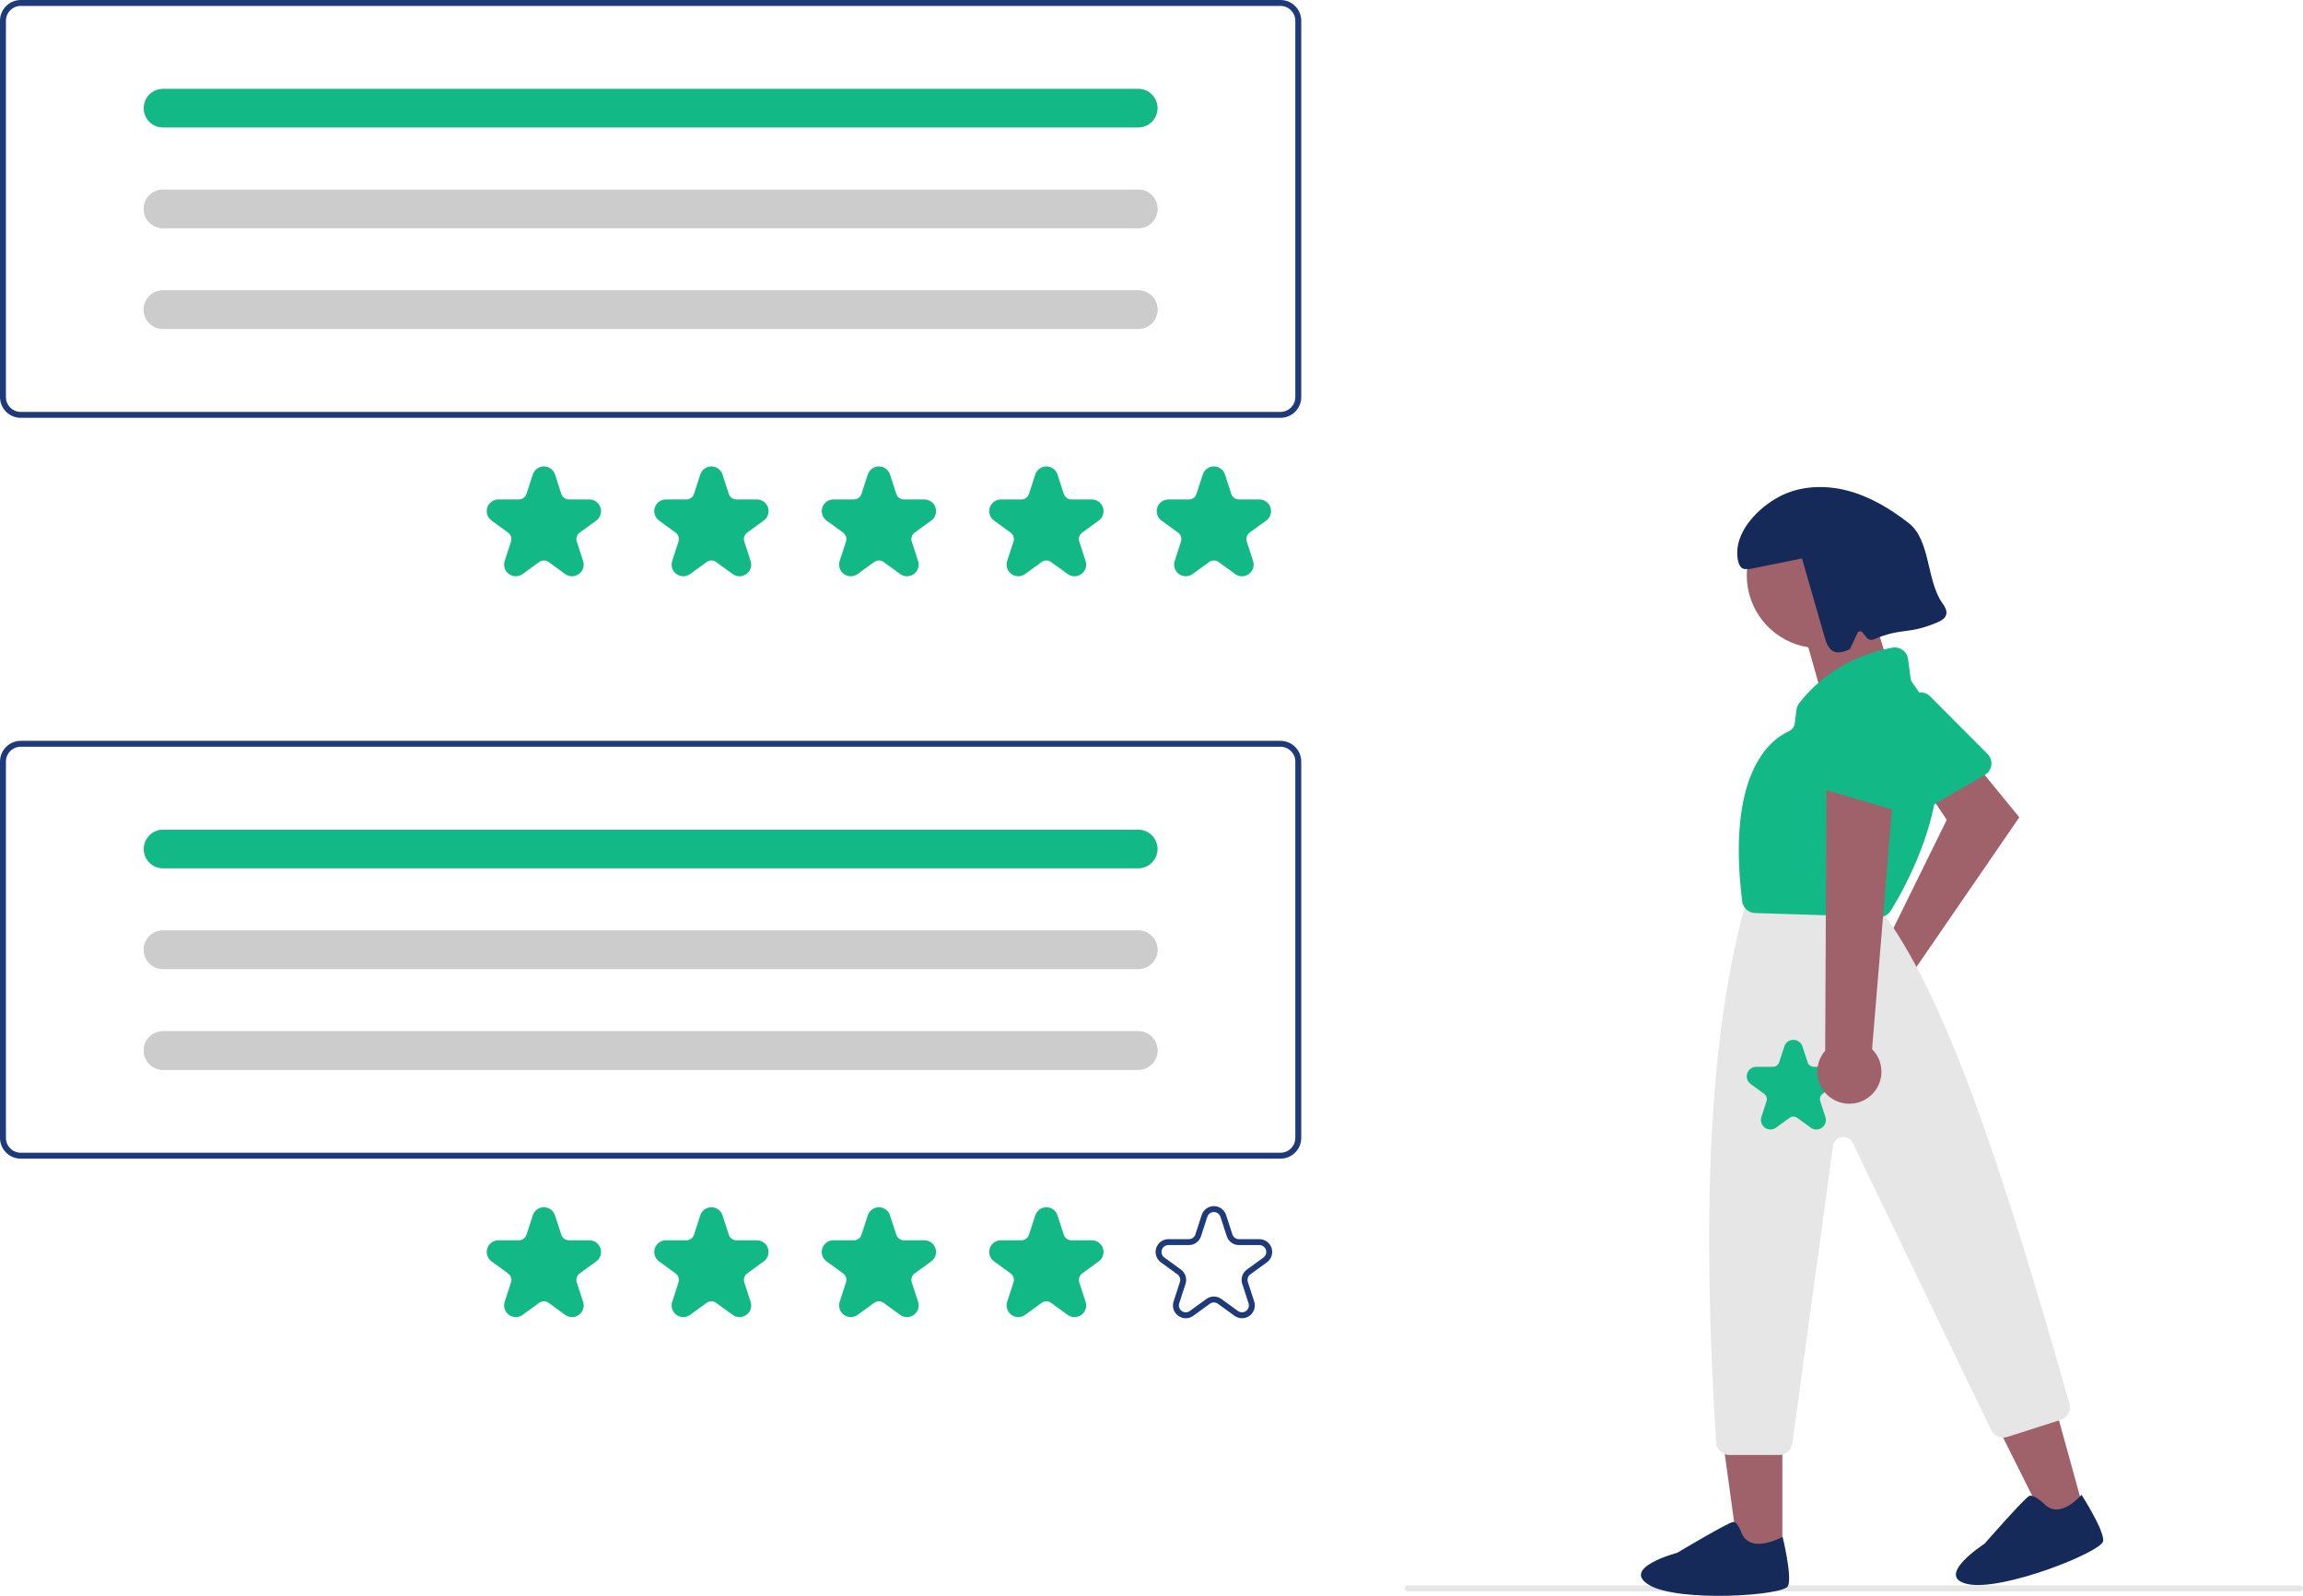
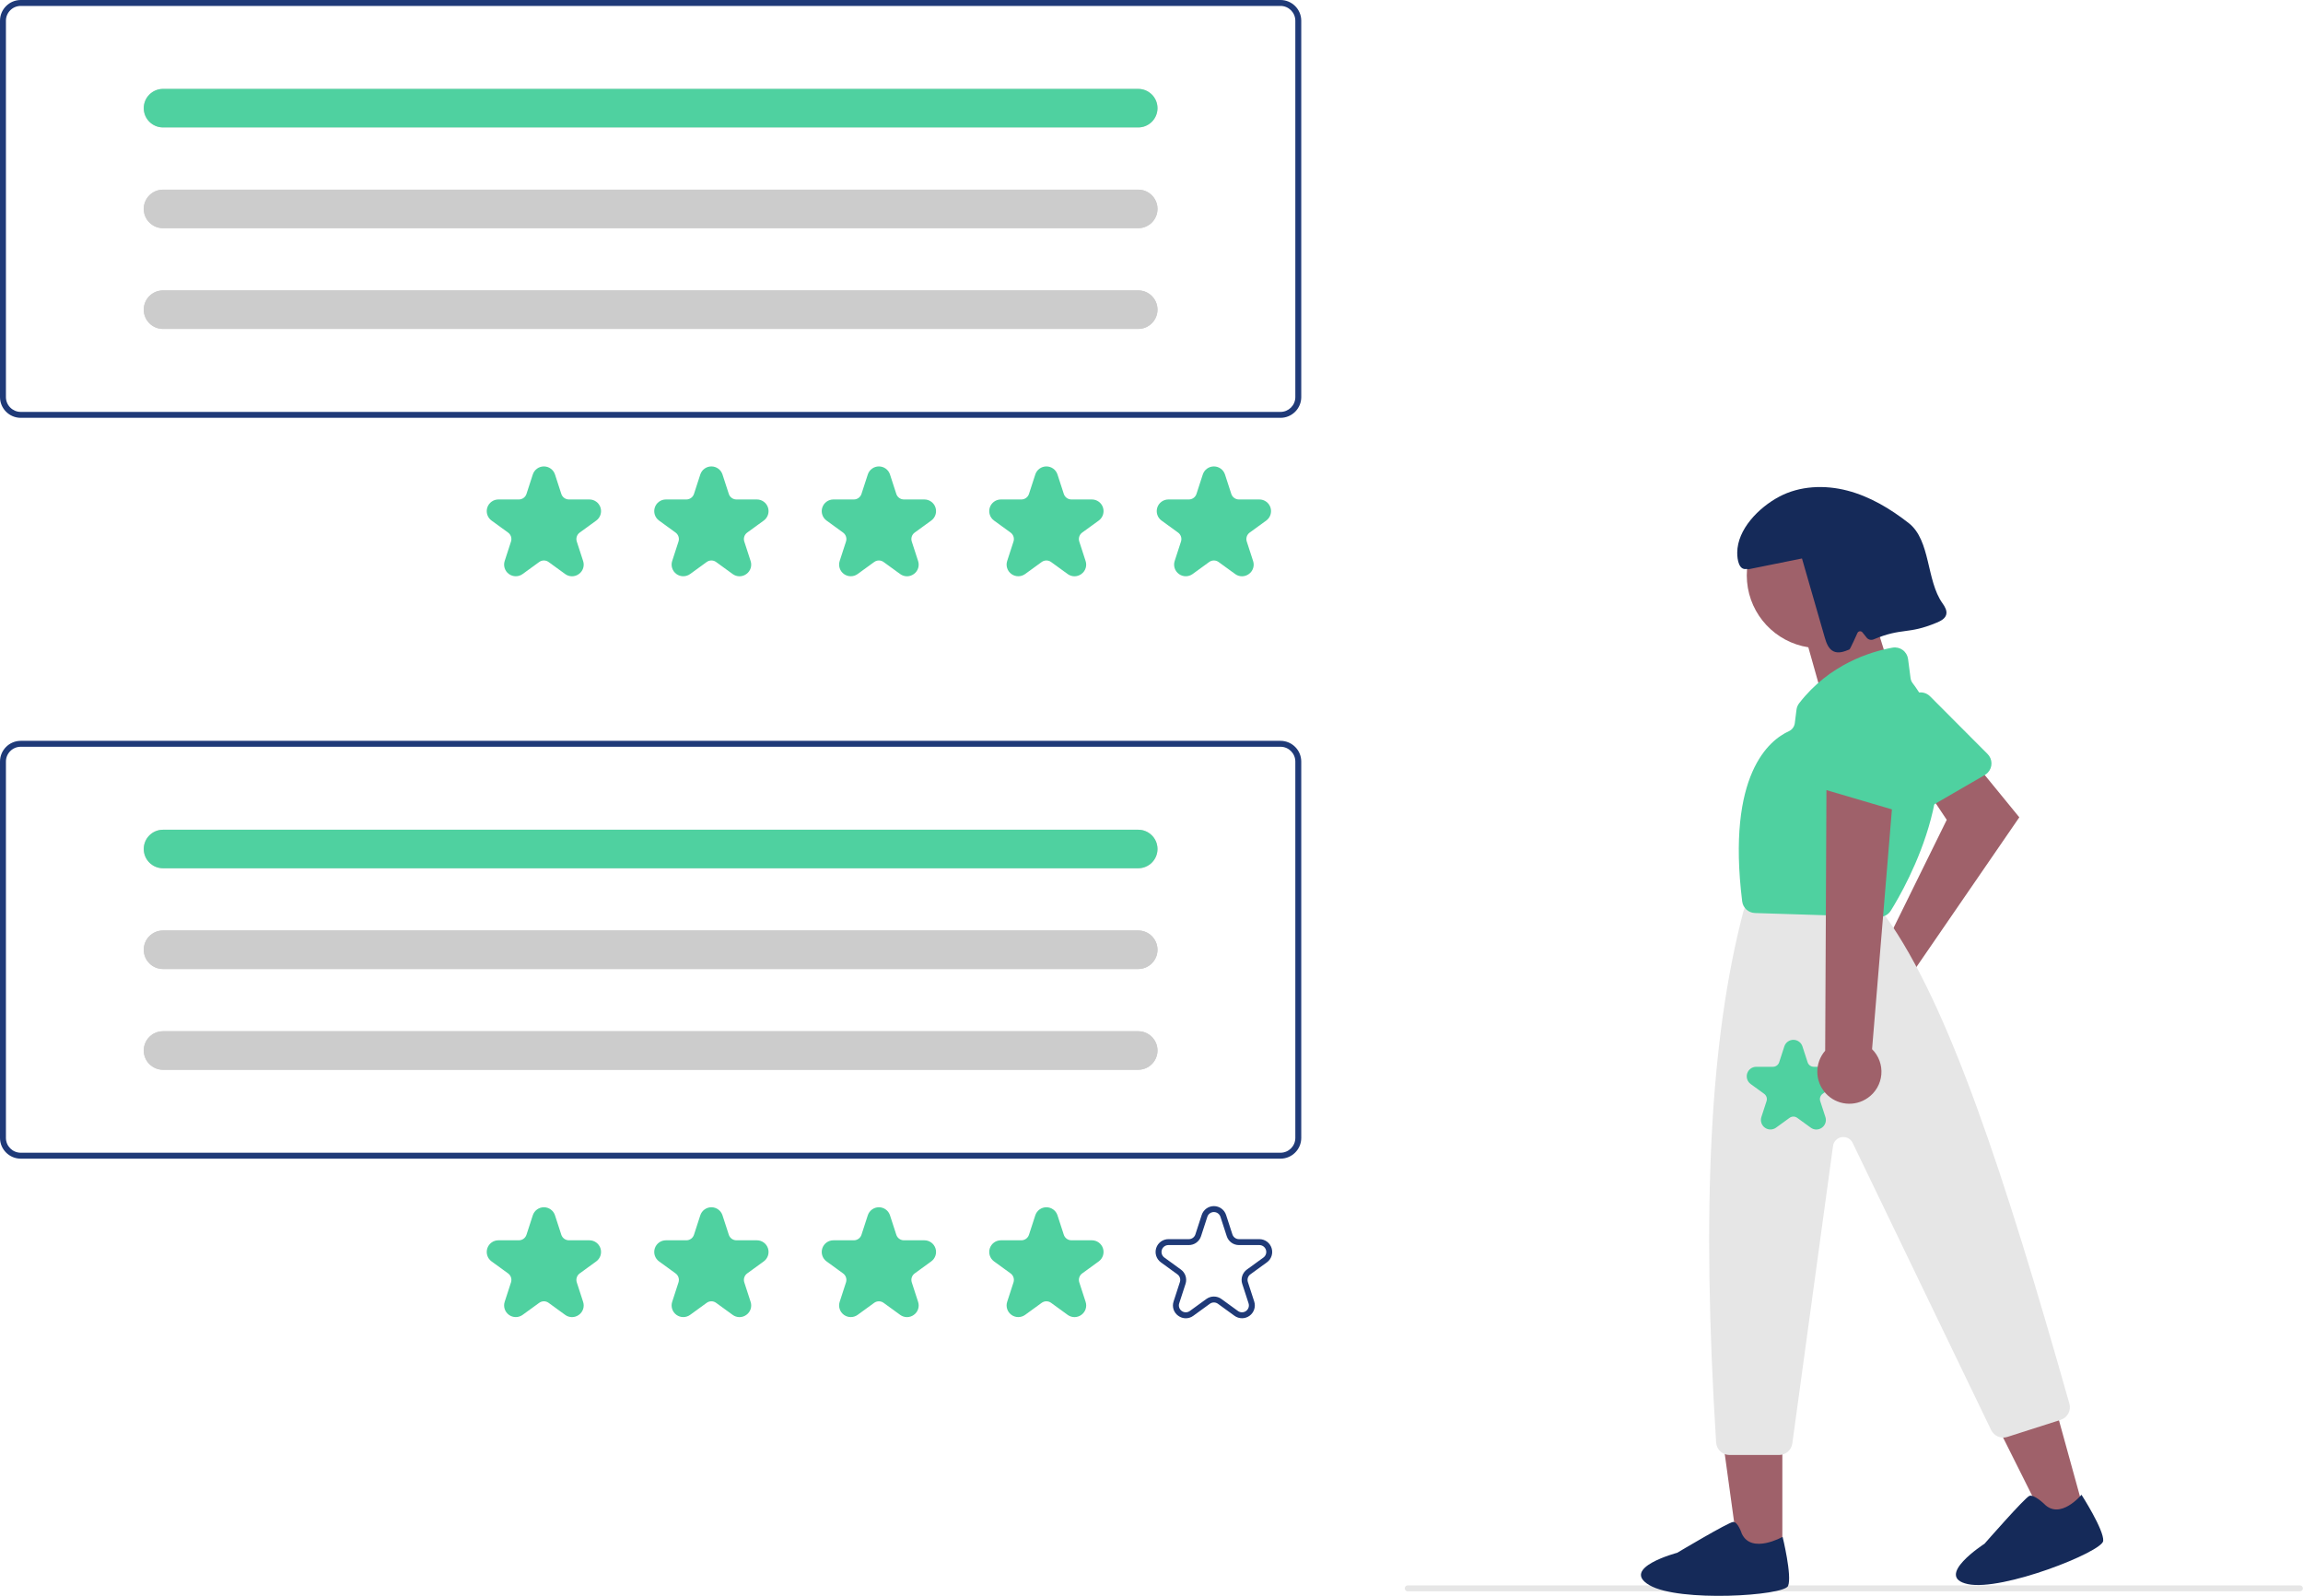
<svg xmlns="http://www.w3.org/2000/svg" viewBox="0 0 960 665.412">
  <g transform="translate(-559.024 -259)">
-     <path d="M511.793,384.71a4.849,4.849,0,0,1-2.859-.947l-6.89-5.006a3.347,3.347,0,0,0-3.939,0l-6.89,5.006a4.864,4.864,0,0,1-7.485-5.437l2.632-8.1a3.343,3.343,0,0,0-1.217-3.746l-6.89-5.006a4.864,4.864,0,0,1,2.859-8.8h8.517a3.342,3.342,0,0,0,3.186-2.315l2.632-8.1a4.864,4.864,0,0,1,9.252,0l2.632,8.1a3.342,3.342,0,0,0,3.186,2.315h8.517a4.864,4.864,0,0,1,2.859,8.8L515,366.48a3.343,3.343,0,0,0-1.217,3.746l2.632,8.1a4.791,4.791,0,0,1-1.767,5.438,4.85,4.85,0,0,1-2.859.947Z" transform="translate(564.955 114.583)" fill="#12b886" />
-     <path d="M511.793,384.71a4.849,4.849,0,0,1-2.859-.947l-6.89-5.006a3.347,3.347,0,0,0-3.939,0l-6.89,5.006a4.864,4.864,0,0,1-7.485-5.437l2.632-8.1a3.343,3.343,0,0,0-1.217-3.746l-6.89-5.006a4.864,4.864,0,0,1,2.859-8.8h8.517a3.342,3.342,0,0,0,3.186-2.315l2.632-8.1a4.864,4.864,0,0,1,9.252,0l2.632,8.1a3.342,3.342,0,0,0,3.186,2.315h8.517a4.864,4.864,0,0,1,2.859,8.8L515,366.48a3.343,3.343,0,0,0-1.217,3.746l2.632,8.1a4.791,4.791,0,0,1-1.767,5.438,4.85,4.85,0,0,1-2.859.947Z" transform="translate(495.134 114.583)" fill="#12b886" />
+     <path d="M511.793,384.71a4.849,4.849,0,0,1-2.859-.947l-6.89-5.006a3.347,3.347,0,0,0-3.939,0l-6.89,5.006a4.864,4.864,0,0,1-7.485-5.437l2.632-8.1a3.343,3.343,0,0,0-1.217-3.746l-6.89-5.006a4.864,4.864,0,0,1,2.859-8.8h8.517a3.342,3.342,0,0,0,3.186-2.315l2.632-8.1a4.864,4.864,0,0,1,9.252,0l2.632,8.1a3.342,3.342,0,0,0,3.186,2.315h8.517a4.864,4.864,0,0,1,2.859,8.8L515,366.48a3.343,3.343,0,0,0-1.217,3.746l2.632,8.1a4.791,4.791,0,0,1-1.767,5.438,4.85,4.85,0,0,1-2.859.947Z" transform="translate(564.955 114.583)" fill="#4fd1a0" />
+     <path d="M511.793,384.71a4.849,4.849,0,0,1-2.859-.947l-6.89-5.006a3.347,3.347,0,0,0-3.939,0l-6.89,5.006a4.864,4.864,0,0,1-7.485-5.437l2.632-8.1a3.343,3.343,0,0,0-1.217-3.746l-6.89-5.006a4.864,4.864,0,0,1,2.859-8.8h8.517a3.342,3.342,0,0,0,3.186-2.315l2.632-8.1a4.864,4.864,0,0,1,9.252,0l2.632,8.1a3.342,3.342,0,0,0,3.186,2.315h8.517a4.864,4.864,0,0,1,2.859,8.8L515,366.48a3.343,3.343,0,0,0-1.217,3.746l2.632,8.1a4.791,4.791,0,0,1-1.767,5.438,4.85,4.85,0,0,1-2.859.947Z" transform="translate(495.134 114.583)" fill="#4fd1a0" />
    <path d="M1071.126,718.971H699.212a1.236,1.236,0,1,1,0-2.471h371.914a1.236,1.236,0,0,1,0,2.471Z" transform="translate(446.661 203.544)" fill="#e6e6e6" />
    <g transform="translate(1243.053 462.079)">
      <path d="M618.972,545.3l-12.3,8.488-25.5-50.986,23.8-8.238Z" transform="translate(-431.989 -110.008)" fill="#9f616a" />
      <path d="M34.045,5.114S29.49,1.457,27.668,2.37,10.777,23.877,10.777,23.877-9.263,39.419,5.312,41.247,59.967,22.962,59.967,18.393,49.27,0,49.27,0,41.333,11.513,34.045,5.114Z" transform="translate(134.553 415.879) rotate(5)" fill="#152a59" />
      <path d="M486.768,549.748H469.151l-7.289-53.054,24.906,2.075Z" transform="translate(-427.831 -100.077)" fill="#9f616a" />
      <path d="M43.6,20.359s-1.653-5.108-3.637-4.982S16.611,28.244,16.611,28.244-7.3,34.559,5.087,41.755s56.022,4.413,57.764.309-2.276-20.476-2.276-20.476S47.7,28.881,43.607,20.36" transform="translate(-1.528 416.137)" fill="#152a59" />
      <path d="M25.644,60.334a30.354,30.354,0,1,1,26.8-9.186h1.5L59.855,70.1,31.061,79.569Z" transform="translate(44.127 6.485)" fill="#9f616a" />
      <path d="M859.024,518.773a13.014,13.014,0,0,1,2-.429l27.058-54.98-8.261-12.384,17.06-14.91,21.447,26.244-43.679,63.569a12.968,12.968,0,1,1-15.628-7.111Z" transform="translate(-760.613 -324.603)" fill="#9f616a" />
-       <path d="M904.335,448.6a5.575,5.575,0,0,1-1.256.99l-27.684,16.049a5.559,5.559,0,0,1-7.814-2.431l-13.465-28.447a5.531,5.531,0,0,1,1.9-6.975l17.161-11.674a5.563,5.563,0,0,1,7.065.672l23.987,24.071a5.565,5.565,0,0,1,.106,7.746Z" transform="translate(-759.734 -329.533)" fill="#12b886" />
+       <path d="M904.335,448.6a5.575,5.575,0,0,1-1.256.99l-27.684,16.049a5.559,5.559,0,0,1-7.814-2.431l-13.465-28.447a5.531,5.531,0,0,1,1.9-6.975l17.161-11.674a5.563,5.563,0,0,1,7.065.672l23.987,24.071a5.565,5.565,0,0,1,.106,7.746Z" transform="translate(-759.734 -329.533)" fill="#4fd1a0" />
      <path d="M829.794,717.028h-20.7a5.576,5.576,0,0,1-5.555-5.217c-6.168-98.059-2.56-168.4,11.355-221.361a5.8,5.8,0,0,1,.225-.682L816.227,487a5.534,5.534,0,0,1,5.163-3.5h42.569a5.551,5.551,0,0,1,4.222,1.942l5.782,6.746c.113.132.218.265.32.407,26.072,36.358,49.438,107.44,76.5,202.982a5.541,5.541,0,0,1-3.656,6.816l-22.247,7.119a5.59,5.59,0,0,1-6.7-2.881l-57.73-119.738a4.325,4.325,0,0,0-8.18,1.292L835.3,712.221A5.582,5.582,0,0,1,829.794,717.028Z" transform="translate(-772.206 -313.429)" fill="#e6e6e6" />
-       <path d="M869.273,512.359l-.175,0-51.708-1.633a5.542,5.542,0,0,1-5.349-4.886c-6.555-53.058,11.422-67.272,19.455-70.92a4.275,4.275,0,0,0,2.486-3.389l.7-5.561a5.54,5.54,0,0,1,1.1-2.7c12.6-16.316,29.794-21.541,38.925-23.2a5.551,5.551,0,0,1,6.488,4.757l1.042,7.986a4.4,4.4,0,0,0,.881,2.09c26.268,34.34-3,85.043-9.129,94.857h0A5.57,5.57,0,0,1,869.273,512.359Z" transform="translate(-769.85 -333.106)" fill="#12b886" />
+       <path d="M869.273,512.359l-.175,0-51.708-1.633a5.542,5.542,0,0,1-5.349-4.886c-6.555-53.058,11.422-67.272,19.455-70.92a4.275,4.275,0,0,0,2.486-3.389l.7-5.561a5.54,5.54,0,0,1,1.1-2.7c12.6-16.316,29.794-21.541,38.925-23.2a5.551,5.551,0,0,1,6.488,4.757l1.042,7.986a4.4,4.4,0,0,0,.881,2.09c26.268,34.34-3,85.043-9.129,94.857h0A5.57,5.57,0,0,1,869.273,512.359Z" transform="translate(-769.85 -333.106)" fill="#4fd1a0" />
      <path d="M895.647,394.294c-6.77-9.533-4.858-26.221-14.07-33.42-7.659-5.982-16.183-11.093-25.589-13.538s-19.792-2.029-28.373,2.532-17.453,13.622-17.508,23.34c-.017,3.122.777,7.346,3.852,6.805l.889.118,22.249-4.494,9.476,32.886c.666,2.31,1.559,4.894,3.752,5.879,2.066.928,4.454.054,6.544-.819.344-.144,3.3-6.773,3.3-6.773a1.236,1.236,0,0,1,2.129-.356l1.754,2.193a2.471,2.471,0,0,0,2.882.737c12.094-5.049,14.159-1.909,26.254-6.958,1.671-.7,3.54-1.609,4.024-3.354C897.673,397.4,896.651,395.709,895.647,394.294Z" transform="translate(-769.974 -345.857)" fill="#152a59" />
-       <path d="M842.326,569.794a3.958,3.958,0,0,1-2.334-.773l-5.624-4.086a2.726,2.726,0,0,0-3.215,0l-5.624,4.086a3.97,3.97,0,0,1-6.11-4.439l2.148-6.612a2.727,2.727,0,0,0-.994-3.058l-5.624-4.087a3.97,3.97,0,0,1,2.334-7.183h6.952a2.728,2.728,0,0,0,2.6-1.89l2.148-6.612a3.97,3.97,0,0,1,7.552,0l2.148,6.612a2.728,2.728,0,0,0,2.6,1.89h6.952a3.971,3.971,0,0,1,2.334,7.183l-5.624,4.086a2.729,2.729,0,0,0-.993,3.058l2.148,6.612a3.911,3.911,0,0,1-1.443,4.439,3.958,3.958,0,0,1-2.334.773Z" transform="translate(-769.219 -301.908)" fill="#12b886" />
+       <path d="M842.326,569.794a3.958,3.958,0,0,1-2.334-.773l-5.624-4.086a2.726,2.726,0,0,0-3.215,0l-5.624,4.086a3.97,3.97,0,0,1-6.11-4.439l2.148-6.612a2.727,2.727,0,0,0-.994-3.058l-5.624-4.087a3.97,3.97,0,0,1,2.334-7.183h6.952a2.728,2.728,0,0,0,2.6-1.89l2.148-6.612a3.97,3.97,0,0,1,7.552,0l2.148,6.612a2.728,2.728,0,0,0,2.6,1.89h6.952a3.971,3.971,0,0,1,2.334,7.183l-5.624,4.086a2.729,2.729,0,0,0-.993,3.058l2.148,6.612a3.911,3.911,0,0,1-1.443,4.439,3.958,3.958,0,0,1-2.334.773Z" transform="translate(-769.219 -301.908)" fill="#4fd1a0" />
      <path d="M858.208,577.949a13.274,13.274,0,0,0,1.738-20.279l9.6-115.987-28.6,3.934-.544,112.692a13.346,13.346,0,0,0,17.8,19.64Z" transform="translate(-763.608 -323.281)" fill="#9f616a" />
-       <path d="M871.8,464.639a5.576,5.576,0,0,1-1.582-.229l-30.7-9.029a5.559,5.559,0,0,1-3.616-7.341l11.361-29.35a5.531,5.531,0,0,1,6.366-3.424l20.282,4.409a5.563,5.563,0,0,1,4.377,5.587l-.943,33.969a5.565,5.565,0,0,1-5.545,5.409Z" transform="translate(-763.986 -329.536)" fill="#12b886" />
+       <path d="M871.8,464.639a5.576,5.576,0,0,1-1.582-.229l-30.7-9.029a5.559,5.559,0,0,1-3.616-7.341l11.361-29.35a5.531,5.531,0,0,1,6.366-3.424l20.282,4.409a5.563,5.563,0,0,1,4.377,5.587l-.943,33.969a5.565,5.565,0,0,1-5.545,5.409Z" transform="translate(-763.986 -329.536)" fill="#4fd1a0" />
    </g>
    <path d="M732.8,605.719H207.673a8.659,8.659,0,0,1-8.649-8.649V440.149a8.659,8.659,0,0,1,8.649-8.649H732.8a8.659,8.659,0,0,1,8.649,8.649V597.07a8.659,8.659,0,0,1-8.649,8.649ZM207.673,433.971a6.185,6.185,0,0,0-6.178,6.178V597.07a6.185,6.185,0,0,0,6.178,6.178H732.8a6.185,6.185,0,0,0,6.178-6.178V440.149a6.185,6.185,0,0,0-6.178-6.178Z" transform="translate(360 136.399)" fill="#1f3a78" />
-     <path d="M398.776,634.71a4.848,4.848,0,0,1-2.859-.947l-6.89-5.006a3.339,3.339,0,0,0-3.938,0l-6.89,5.006a4.864,4.864,0,0,1-7.485-5.438l2.632-8.1a3.342,3.342,0,0,0-1.217-3.746l-6.89-5.006a4.864,4.864,0,0,1,2.859-8.8h8.517a3.342,3.342,0,0,0,3.186-2.315l2.631-8.1a4.864,4.864,0,0,1,9.252,0l2.632,8.1a3.342,3.342,0,0,0,3.186,2.315h8.517a4.864,4.864,0,0,1,2.859,8.8l-6.89,5.006a3.342,3.342,0,0,0-1.217,3.746l2.632,8.1a4.791,4.791,0,0,1-1.767,5.438,4.849,4.849,0,0,1-2.859.947Z" transform="translate(398.687 173.482)" fill="#12b886" />
-     <path d="M455.284,634.71a4.849,4.849,0,0,1-2.859-.947l-6.89-5.006a3.339,3.339,0,0,0-3.938,0l-6.89,5.006a4.864,4.864,0,0,1-7.485-5.437l2.632-8.1a3.343,3.343,0,0,0-1.217-3.746l-6.89-5.006a4.864,4.864,0,0,1,2.859-8.8h8.517a3.342,3.342,0,0,0,3.186-2.315l2.632-8.1a4.864,4.864,0,0,1,9.252,0l2.632,8.1a3.342,3.342,0,0,0,3.187,2.315h8.517a4.864,4.864,0,0,1,2.859,8.8l-6.89,5.006a3.342,3.342,0,0,0-1.217,3.746l2.632,8.1a4.791,4.791,0,0,1-1.767,5.438,4.849,4.849,0,0,1-2.859.947Z" transform="translate(412 173.482)" fill="#12b886" />
-     <path d="M511.793,634.71a4.848,4.848,0,0,1-2.859-.947l-6.89-5.006a3.347,3.347,0,0,0-3.939,0l-6.89,5.006a4.864,4.864,0,0,1-7.485-5.437l2.632-8.1a3.342,3.342,0,0,0-1.217-3.746l-6.89-5.006a4.864,4.864,0,0,1,2.859-8.8h8.517a3.342,3.342,0,0,0,3.186-2.315l2.632-8.1a4.864,4.864,0,0,1,9.252,0l2.632,8.1a3.342,3.342,0,0,0,3.186,2.315h8.517a4.864,4.864,0,0,1,2.859,8.8L515,616.48a3.343,3.343,0,0,0-1.217,3.746l2.632,8.1a4.791,4.791,0,0,1-1.767,5.438,4.85,4.85,0,0,1-2.859.947Z" transform="translate(425.313 173.482)" fill="#12b886" />
-     <path d="M568.3,634.71a4.849,4.849,0,0,1-2.859-.947l-6.89-5.006a3.339,3.339,0,0,0-3.938,0l-6.89,5.006a4.864,4.864,0,0,1-7.485-5.437l2.632-8.1a3.341,3.341,0,0,0-1.217-3.746l-6.89-5.007a4.864,4.864,0,0,1,2.859-8.8h8.517a3.342,3.342,0,0,0,3.187-2.315l2.632-8.1a4.864,4.864,0,0,1,9.252,0l2.632,8.1a3.342,3.342,0,0,0,3.186,2.315h8.517a4.864,4.864,0,0,1,2.859,8.8l-6.89,5.006a3.343,3.343,0,0,0-1.217,3.746l2.632,8.1a4.791,4.791,0,0,1-1.767,5.438,4.848,4.848,0,0,1-2.859.947Z" transform="translate(438.626 173.482)" fill="#12b886" />
+     <path d="M398.776,634.71a4.848,4.848,0,0,1-2.859-.947l-6.89-5.006a3.339,3.339,0,0,0-3.938,0l-6.89,5.006a4.864,4.864,0,0,1-7.485-5.438l2.632-8.1a3.342,3.342,0,0,0-1.217-3.746l-6.89-5.006a4.864,4.864,0,0,1,2.859-8.8h8.517a3.342,3.342,0,0,0,3.186-2.315l2.631-8.1a4.864,4.864,0,0,1,9.252,0l2.632,8.1a3.342,3.342,0,0,0,3.186,2.315h8.517a4.864,4.864,0,0,1,2.859,8.8l-6.89,5.006a3.342,3.342,0,0,0-1.217,3.746l2.632,8.1a4.791,4.791,0,0,1-1.767,5.438,4.849,4.849,0,0,1-2.859.947Z" transform="translate(398.687 173.482)" fill="#4fd1a0" />
+     <path d="M455.284,634.71a4.849,4.849,0,0,1-2.859-.947l-6.89-5.006a3.339,3.339,0,0,0-3.938,0l-6.89,5.006a4.864,4.864,0,0,1-7.485-5.437l2.632-8.1a3.343,3.343,0,0,0-1.217-3.746l-6.89-5.006a4.864,4.864,0,0,1,2.859-8.8h8.517a3.342,3.342,0,0,0,3.186-2.315l2.632-8.1a4.864,4.864,0,0,1,9.252,0l2.632,8.1a3.342,3.342,0,0,0,3.187,2.315h8.517a4.864,4.864,0,0,1,2.859,8.8l-6.89,5.006a3.342,3.342,0,0,0-1.217,3.746l2.632,8.1a4.791,4.791,0,0,1-1.767,5.438,4.849,4.849,0,0,1-2.859.947Z" transform="translate(412 173.482)" fill="#4fd1a0" />
+     <path d="M511.793,634.71a4.848,4.848,0,0,1-2.859-.947l-6.89-5.006a3.347,3.347,0,0,0-3.939,0l-6.89,5.006a4.864,4.864,0,0,1-7.485-5.437l2.632-8.1a3.342,3.342,0,0,0-1.217-3.746l-6.89-5.006a4.864,4.864,0,0,1,2.859-8.8h8.517a3.342,3.342,0,0,0,3.186-2.315l2.632-8.1a4.864,4.864,0,0,1,9.252,0l2.632,8.1a3.342,3.342,0,0,0,3.186,2.315h8.517a4.864,4.864,0,0,1,2.859,8.8L515,616.48a3.343,3.343,0,0,0-1.217,3.746l2.632,8.1a4.791,4.791,0,0,1-1.767,5.438,4.85,4.85,0,0,1-2.859.947Z" transform="translate(425.313 173.482)" fill="#4fd1a0" />
+     <path d="M568.3,634.71a4.849,4.849,0,0,1-2.859-.947l-6.89-5.006a3.339,3.339,0,0,0-3.938,0l-6.89,5.006a4.864,4.864,0,0,1-7.485-5.437l2.632-8.1a3.341,3.341,0,0,0-1.217-3.746l-6.89-5.007a4.864,4.864,0,0,1,2.859-8.8h8.517a3.342,3.342,0,0,0,3.187-2.315l2.632-8.1a4.864,4.864,0,0,1,9.252,0l2.632,8.1a3.342,3.342,0,0,0,3.186,2.315h8.517a4.864,4.864,0,0,1,2.859,8.8l-6.89,5.006a3.343,3.343,0,0,0-1.217,3.746l2.632,8.1a4.791,4.791,0,0,1-1.767,5.438,4.848,4.848,0,0,1-2.859.947Z" transform="translate(438.626 173.482)" fill="#4fd1a0" />
    <path d="M601.464,635.282a5.329,5.329,0,0,1-3.14-1.039,5.264,5.264,0,0,1-1.941-5.974l2.632-8.1a2.865,2.865,0,0,0-1.043-3.21l-6.89-5.006a5.343,5.343,0,0,1,3.141-9.665h8.517a2.864,2.864,0,0,0,2.731-1.984l2.632-8.1a5.343,5.343,0,0,1,10.163,0l2.632,8.1a2.864,2.864,0,0,0,2.731,1.984h8.517a5.343,5.343,0,0,1,3.141,9.665l-6.89,5.006a2.863,2.863,0,0,0-1.043,3.21l2.632,8.1a5.343,5.343,0,0,1-8.222,5.974l-6.89-5.006a2.864,2.864,0,0,0-3.376,0l-6.89,5.006A5.326,5.326,0,0,1,601.464,635.282Zm11.719-9.068a5.332,5.332,0,0,1,3.139,1.023l6.891,5.006a2.871,2.871,0,0,0,4.419-3.21l-2.632-8.1a5.329,5.329,0,0,1,1.941-5.973l6.89-5.006a2.871,2.871,0,0,0-1.688-5.195h-8.517a5.329,5.329,0,0,1-5.081-3.692l-2.632-8.1a2.872,2.872,0,0,0-5.462,0l-2.632,8.1a5.328,5.328,0,0,1-5.081,3.692h-8.517a2.871,2.871,0,0,0-1.688,5.194l6.89,5.006a5.33,5.33,0,0,1,1.941,5.973l-2.632,8.1a2.871,2.871,0,0,0,4.419,3.21l6.891-5.006a5.333,5.333,0,0,1,3.14-1.023Z" transform="translate(451.848 173.39)" fill="#1f3a78" />
    <path d="M255.555,461.5a8.031,8.031,0,0,0,0,16.063H662.066a8.031,8.031,0,0,0,0-16.063Z" transform="translate(371.426 143.467)" fill="#ccc" />
    <path d="M255.555,495.5a8.031,8.031,0,0,0,0,16.063H662.066a8.031,8.031,0,0,0,0-16.063Z" transform="translate(371.426 151.477)" fill="#ccc" />
    <path d="M255.555,529.5a8.031,8.031,0,0,0,0,16.063H662.066a8.031,8.031,0,0,0,0-16.063Z" transform="translate(371.426 159.488)" fill="#ccc" />
-     <path d="M255.555,461.5a8.031,8.031,0,0,0,0,16.063H662.066a8.031,8.031,0,0,0,0-16.063Z" transform="translate(371.426 143.467)" fill="#12b886" />
+     <path d="M255.555,461.5a8.031,8.031,0,0,0,0,16.063H662.066a8.031,8.031,0,0,0,0-16.063Z" transform="translate(371.426 143.467)" fill="#4fd1a0" />
    <path d="M255.555,495.5a8.031,8.031,0,0,0,0,16.063H662.066a8.031,8.031,0,0,0,0-16.063Z" transform="translate(371.426 151.477)" fill="#ccc" />
    <path d="M255.555,529.5a8.031,8.031,0,0,0,0,16.063H662.066a8.031,8.031,0,0,0,0-16.063Z" transform="translate(371.426 159.488)" fill="#ccc" />
    <path d="M732.8,355.719H207.673a8.659,8.659,0,0,1-8.649-8.649V190.149a8.659,8.659,0,0,1,8.649-8.649H732.8a8.659,8.659,0,0,1,8.649,8.649V347.07a8.659,8.659,0,0,1-8.649,8.649ZM207.673,183.971a6.185,6.185,0,0,0-6.178,6.178V347.07a6.185,6.185,0,0,0,6.178,6.178H732.8a6.185,6.185,0,0,0,6.178-6.178V190.149a6.185,6.185,0,0,0-6.178-6.178Z" transform="translate(360 77.5)" fill="#1f3a78" />
-     <path d="M398.776,384.71a4.849,4.849,0,0,1-2.859-.947l-6.89-5.006a3.339,3.339,0,0,0-3.938,0l-6.89,5.006a4.864,4.864,0,0,1-7.485-5.437l2.632-8.1a3.343,3.343,0,0,0-1.217-3.746l-6.89-5.006a4.864,4.864,0,0,1,2.859-8.8h8.517a3.342,3.342,0,0,0,3.186-2.315l2.632-8.1a4.864,4.864,0,0,1,9.252,0l2.632,8.1a3.342,3.342,0,0,0,3.186,2.315h8.517a4.864,4.864,0,0,1,2.859,8.8l-6.89,5.006a3.343,3.343,0,0,0-1.217,3.746l2.632,8.1a4.791,4.791,0,0,1-1.767,5.438,4.849,4.849,0,0,1-2.859.947Z" transform="translate(398.687 114.583)" fill="#12b886" />
-     <path d="M455.284,384.71a4.849,4.849,0,0,1-2.859-.947l-6.89-5.006a3.339,3.339,0,0,0-3.938,0l-6.89,5.006a4.864,4.864,0,0,1-7.485-5.437l2.632-8.1a3.343,3.343,0,0,0-1.217-3.746l-6.89-5.006a4.864,4.864,0,0,1,2.859-8.8h8.517a3.342,3.342,0,0,0,3.186-2.315l2.632-8.1a4.864,4.864,0,0,1,9.252,0l2.632,8.1a3.342,3.342,0,0,0,3.187,2.315h8.517a4.864,4.864,0,0,1,2.859,8.8l-6.89,5.006a3.342,3.342,0,0,0-1.217,3.746l2.632,8.1a4.791,4.791,0,0,1-1.767,5.438,4.848,4.848,0,0,1-2.859.947Z" transform="translate(412 114.583)" fill="#12b886" />
-     <path d="M511.793,384.71a4.849,4.849,0,0,1-2.859-.947l-6.89-5.006a3.347,3.347,0,0,0-3.939,0l-6.89,5.006a4.864,4.864,0,0,1-7.485-5.437l2.632-8.1a3.343,3.343,0,0,0-1.217-3.746l-6.89-5.006a4.864,4.864,0,0,1,2.859-8.8h8.517a3.342,3.342,0,0,0,3.186-2.315l2.632-8.1a4.864,4.864,0,0,1,9.252,0l2.632,8.1a3.342,3.342,0,0,0,3.186,2.315h8.517a4.864,4.864,0,0,1,2.859,8.8L515,366.48a3.343,3.343,0,0,0-1.217,3.746l2.632,8.1a4.791,4.791,0,0,1-1.767,5.438,4.85,4.85,0,0,1-2.859.947Z" transform="translate(425.313 114.583)" fill="#12b886" />
+     <path d="M398.776,384.71a4.849,4.849,0,0,1-2.859-.947l-6.89-5.006a3.339,3.339,0,0,0-3.938,0l-6.89,5.006a4.864,4.864,0,0,1-7.485-5.437l2.632-8.1a3.343,3.343,0,0,0-1.217-3.746l-6.89-5.006a4.864,4.864,0,0,1,2.859-8.8h8.517a3.342,3.342,0,0,0,3.186-2.315l2.632-8.1a4.864,4.864,0,0,1,9.252,0l2.632,8.1a3.342,3.342,0,0,0,3.186,2.315h8.517a4.864,4.864,0,0,1,2.859,8.8l-6.89,5.006a3.343,3.343,0,0,0-1.217,3.746l2.632,8.1a4.791,4.791,0,0,1-1.767,5.438,4.849,4.849,0,0,1-2.859.947Z" transform="translate(398.687 114.583)" fill="#4fd1a0" />
+     <path d="M455.284,384.71a4.849,4.849,0,0,1-2.859-.947l-6.89-5.006a3.339,3.339,0,0,0-3.938,0l-6.89,5.006a4.864,4.864,0,0,1-7.485-5.437l2.632-8.1a3.343,3.343,0,0,0-1.217-3.746l-6.89-5.006a4.864,4.864,0,0,1,2.859-8.8h8.517a3.342,3.342,0,0,0,3.186-2.315l2.632-8.1a4.864,4.864,0,0,1,9.252,0l2.632,8.1a3.342,3.342,0,0,0,3.187,2.315h8.517a4.864,4.864,0,0,1,2.859,8.8l-6.89,5.006a3.342,3.342,0,0,0-1.217,3.746l2.632,8.1a4.791,4.791,0,0,1-1.767,5.438,4.848,4.848,0,0,1-2.859.947Z" transform="translate(412 114.583)" fill="#4fd1a0" />
+     <path d="M511.793,384.71a4.849,4.849,0,0,1-2.859-.947l-6.89-5.006a3.347,3.347,0,0,0-3.939,0l-6.89,5.006a4.864,4.864,0,0,1-7.485-5.437l2.632-8.1a3.343,3.343,0,0,0-1.217-3.746l-6.89-5.006a4.864,4.864,0,0,1,2.859-8.8h8.517a3.342,3.342,0,0,0,3.186-2.315l2.632-8.1a4.864,4.864,0,0,1,9.252,0l2.632,8.1a3.342,3.342,0,0,0,3.186,2.315h8.517a4.864,4.864,0,0,1,2.859,8.8L515,366.48a3.343,3.343,0,0,0-1.217,3.746l2.632,8.1a4.791,4.791,0,0,1-1.767,5.438,4.85,4.85,0,0,1-2.859.947Z" transform="translate(425.313 114.583)" fill="#4fd1a0" />
    <path d="M255.555,211.5a8.031,8.031,0,0,0,0,16.063H662.066a8.031,8.031,0,0,0,0-16.063Z" transform="translate(371.426 84.568)" fill="#ccc" />
    <path d="M255.555,245.5a8.031,8.031,0,0,0,0,16.063H662.066a8.031,8.031,0,0,0,0-16.063Z" transform="translate(371.426 92.578)" fill="#ccc" />
    <path d="M255.555,279.5a8.031,8.031,0,0,0,0,16.063H662.066a8.031,8.031,0,0,0,0-16.063Z" transform="translate(371.426 100.588)" fill="#ccc" />
-     <path d="M255.555,211.5a8.031,8.031,0,0,0,0,16.063H662.066a8.031,8.031,0,0,0,0-16.063Z" transform="translate(371.426 84.568)" fill="#12b886" />
+     <path d="M255.555,211.5a8.031,8.031,0,0,0,0,16.063H662.066a8.031,8.031,0,0,0,0-16.063Z" transform="translate(371.426 84.568)" fill="#4fd1a0" />
    <path d="M255.555,245.5a8.031,8.031,0,0,0,0,16.063H662.066a8.031,8.031,0,0,0,0-16.063Z" transform="translate(371.426 92.578)" fill="#ccc" />
    <path d="M255.555,279.5a8.031,8.031,0,0,0,0,16.063H662.066a8.031,8.031,0,0,0,0-16.063Z" transform="translate(371.426 100.588)" fill="#ccc" />
  </g>
</svg>
